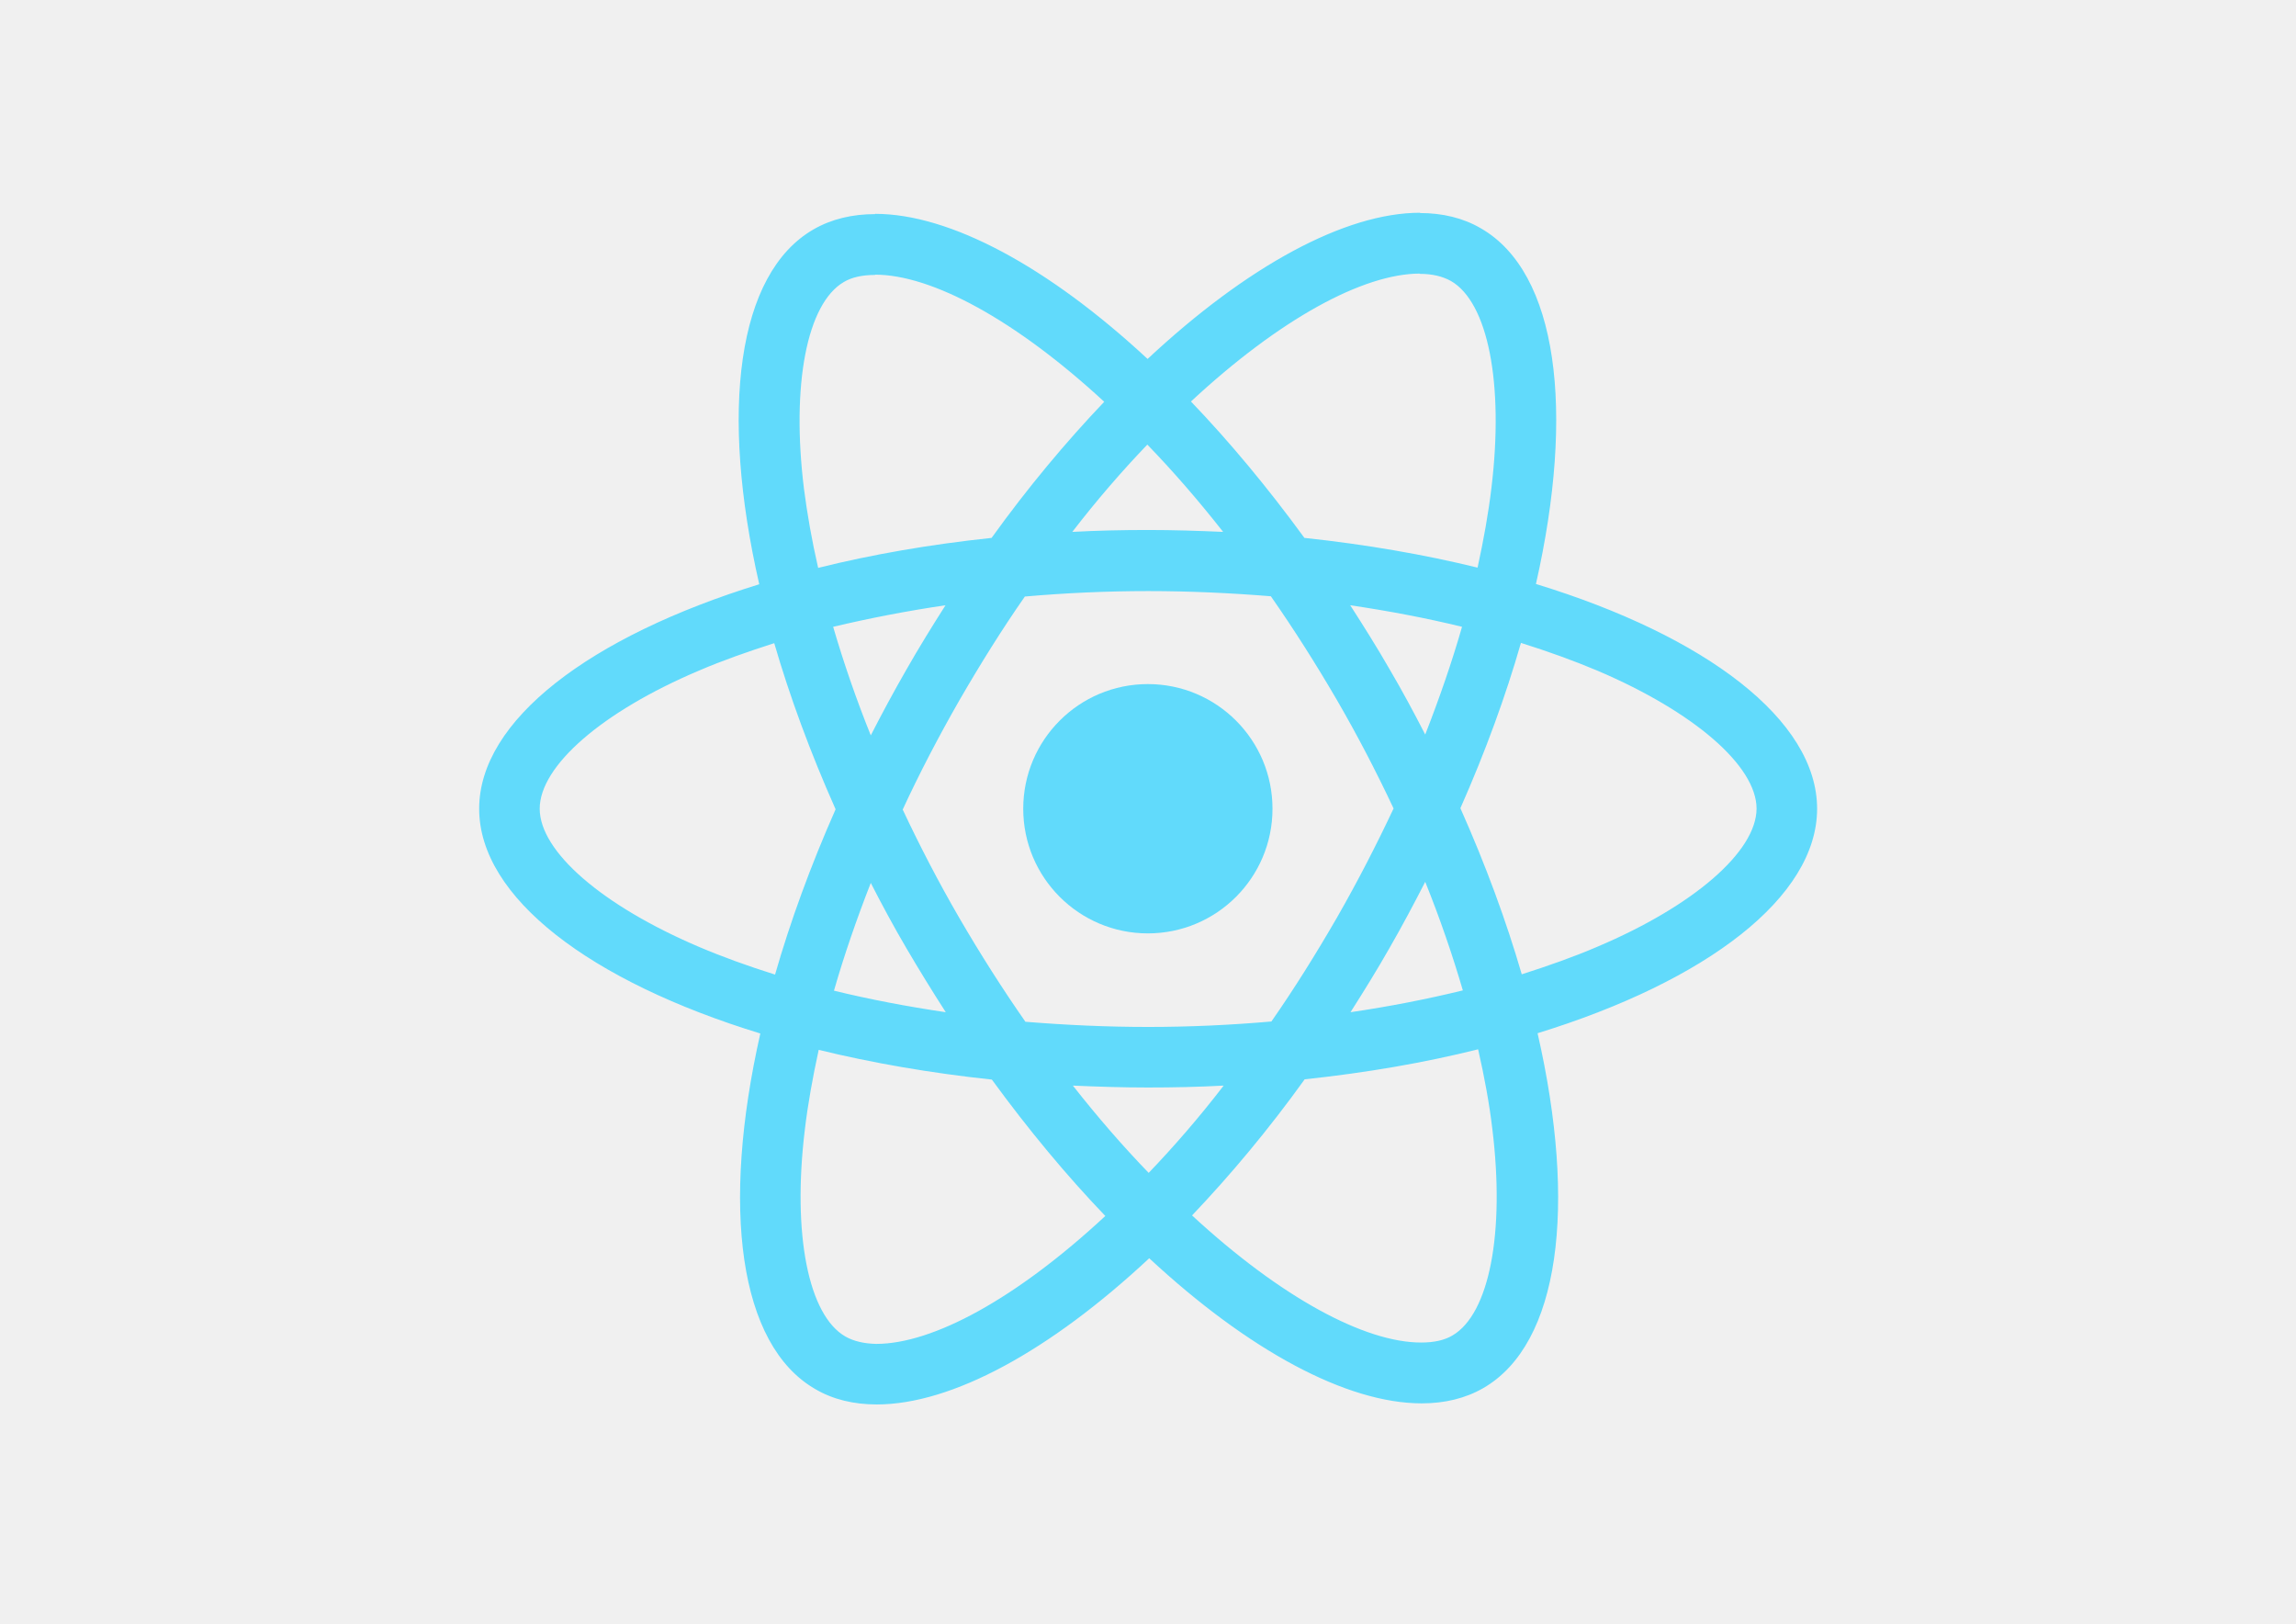
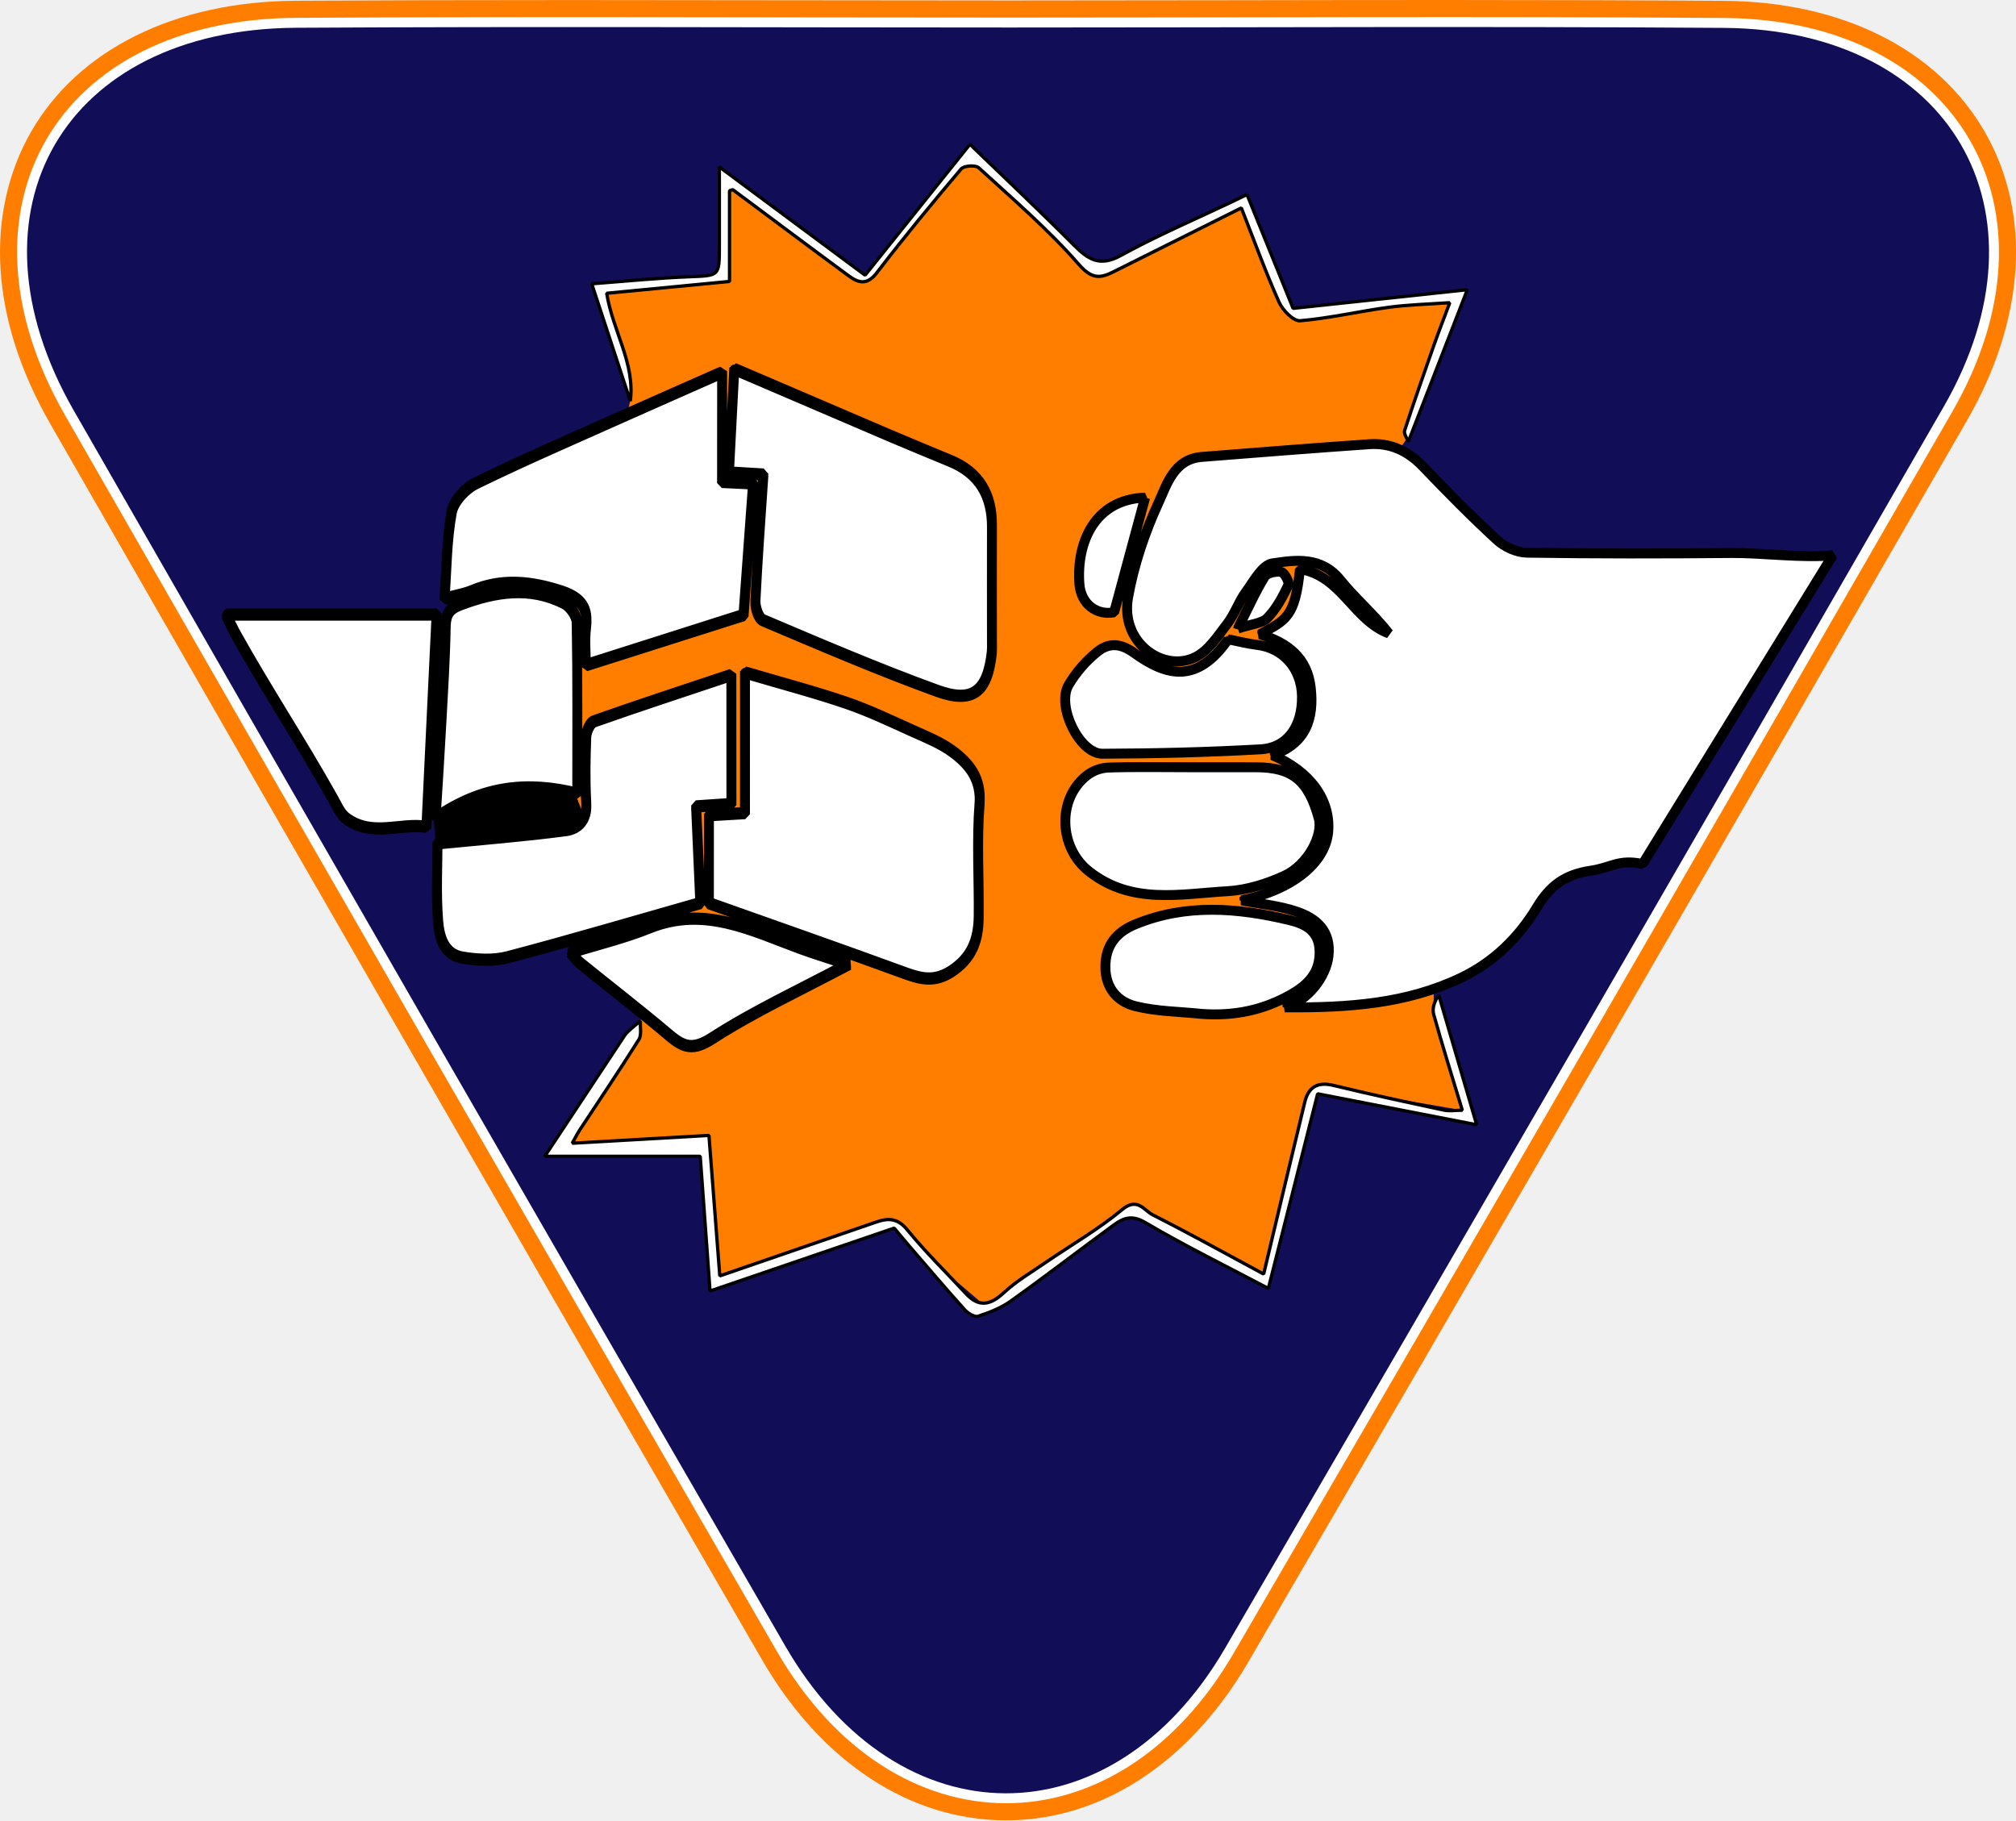
- <svg xmlns="http://www.w3.org/2000/svg" viewBox="0 0 841.9 595.3">
-   <g fill="#61DAFB">
-     <path d="M666.3 296.5c0-32.5-40.7-63.3-103.1-82.4 14.4-63.6 8-114.2-20.2-130.4-6.5-3.8-14.1-5.6-22.4-5.6v22.3c4.6 0 8.3.9 11.4 2.6 13.6 7.8 19.5 37.5 14.9 75.7-1.1 9.4-2.9 19.3-5.1 29.4-19.6-4.8-41-8.5-63.5-10.9-13.5-18.5-27.5-35.3-41.6-50 32.6-30.3 63.2-46.9 84-46.9V78c-27.5 0-63.5 19.6-99.9 53.6-36.4-33.8-72.4-53.2-99.9-53.2v22.3c20.7 0 51.4 16.5 84 46.6-14 14.7-28 31.4-41.3 49.9-22.6 2.4-44 6.1-63.6 11-2.3-10-4-19.7-5.2-29-4.7-38.2 1.1-67.9 14.6-75.8 3-1.8 6.9-2.6 11.5-2.6V78.5c-8.4 0-16 1.8-22.6 5.6-28.1 16.2-34.4 66.7-19.9 130.1-62.2 19.2-102.7 49.9-102.7 82.3 0 32.5 40.7 63.3 103.1 82.4-14.4 63.6-8 114.2 20.2 130.4 6.5 3.8 14.1 5.6 22.5 5.6 27.5 0 63.5-19.6 99.9-53.6 36.4 33.8 72.4 53.2 99.9 53.2 8.4 0 16-1.8 22.6-5.6 28.1-16.2 34.4-66.7 19.9-130.1 62-19.1 102.5-49.9 102.5-82.3zm-130.2-66.7c-3.7 12.9-8.3 26.2-13.5 39.5-4.1-8-8.4-16-13.1-24-4.6-8-9.5-15.8-14.4-23.4 14.2 2.1 27.9 4.7 41 7.9zm-45.8 106.5c-7.8 13.5-15.8 26.3-24.1 38.2-14.9 1.3-30 2-45.2 2-15.1 0-30.2-.7-45-1.9-8.3-11.9-16.4-24.6-24.2-38-7.6-13.1-14.5-26.4-20.8-39.8 6.2-13.4 13.2-26.8 20.7-39.9 7.8-13.5 15.8-26.3 24.1-38.2 14.9-1.3 30-2 45.2-2 15.1 0 30.2.7 45 1.9 8.3 11.9 16.4 24.6 24.2 38 7.6 13.1 14.5 26.4 20.8 39.8-6.3 13.4-13.2 26.8-20.7 39.9zm32.3-13c5.4 13.4 10 26.8 13.8 39.8-13.1 3.2-26.9 5.9-41.2 8 4.9-7.7 9.8-15.6 14.4-23.7 4.6-8 8.9-16.1 13-24.1zM421.2 430c-9.3-9.6-18.6-20.3-27.8-32 9 .4 18.2.7 27.5.7 9.4 0 18.7-.2 27.8-.7-9 11.7-18.3 22.4-27.5 32zm-74.4-58.9c-14.2-2.1-27.9-4.7-41-7.9 3.7-12.9 8.3-26.2 13.5-39.5 4.1 8 8.4 16 13.1 24 4.7 8 9.5 15.8 14.4 23.4zM420.7 163c9.3 9.6 18.6 20.3 27.8 32-9-.4-18.2-.7-27.5-.7-9.4 0-18.7.2-27.8.7 9-11.7 18.3-22.4 27.5-32zm-74 58.9c-4.9 7.7-9.8 15.6-14.4 23.7-4.6 8-8.9 16-13 24-5.4-13.4-10-26.8-13.8-39.8 13.1-3.1 26.9-5.8 41.2-7.9zm-90.5 125.2c-35.4-15.1-58.3-34.9-58.3-50.6 0-15.7 22.9-35.6 58.3-50.6 8.6-3.7 18-7 27.7-10.1 5.7 19.6 13.2 40 22.5 60.9-9.2 20.8-16.6 41.1-22.2 60.6-9.9-3.1-19.3-6.5-28-10.2zM310 490c-13.6-7.8-19.5-37.5-14.9-75.7 1.1-9.4 2.9-19.3 5.1-29.4 19.6 4.8 41 8.5 63.5 10.9 13.5 18.5 27.5 35.3 41.6 50-32.6 30.3-63.2 46.9-84 46.9-4.5-.1-8.3-1-11.3-2.7zm237.2-76.2c4.7 38.2-1.1 67.9-14.6 75.8-3 1.8-6.9 2.6-11.5 2.6-20.7 0-51.4-16.5-84-46.6 14-14.7 28-31.4 41.3-49.9 22.6-2.4 44-6.1 63.6-11 2.3 10.1 4.1 19.8 5.2 29.1zm38.5-66.7c-8.6 3.7-18 7-27.7 10.1-5.7-19.6-13.2-40-22.5-60.9 9.2-20.8 16.6-41.1 22.2-60.6 9.9 3.1 19.3 6.5 28.1 10.2 35.4 15.1 58.3 34.9 58.3 50.6-.1 15.7-23 35.6-58.4 50.6zM320.8 78.4z" />
-     <circle cx="420.9" cy="296.5" r="45.7" />
-     <path d="M520.5 78.1z" />
-   </g>
+ <svg xmlns="http://www.w3.org/2000/svg" id="Layer_1" data-name="Layer 1" viewBox="0 0 1828.61 1651">
+   <defs>
+     <style>.cls-1{fill:#ff7e00;}.cls-2{fill:#110e57;stroke:#fff;stroke-miterlimit:10;}.cls-2,.cls-4{stroke-width:9px;}.cls-3,.cls-4{fill:#fff;stroke:#000;stroke-linecap:round;stroke-linejoin:bevel;}.cls-3{stroke-width:3px;}</style>
+   </defs>
+   <path class="cls-1" d="M958.15,1690.06c-87.09,0-167.76-53-221.3-145.5-215-371.43-432.19-748.64-645.7-1121.15-27.23-47.5-42.42-95-45.14-141.26-2.63-44.71,7-87.43,27.75-123.55C116.87,83.7,204.44,40.38,314,39.74c74.17-.43,153.44-.63,249.45-.63,66.39,0,133.89.1,199.16.19s132.73.19,199.07.19c65.62,0,132.35-.11,196.88-.21s131.31-.22,197-.22c97.88,0,178.53.24,253.81.77C1716.77,40.58,1803,84,1846,158.86c42.57,74.19,36.73,169.35-16,261.09C1614.59,794.24,1395.24,1173.17,1178,1546.2,1124.77,1637.63,1044.63,1690.06,958.15,1690.06Z" transform="translate(-45.58 -39.06)" />
+   <path class="cls-2" d="M314.13,59.74C100.46,61,2.71,228.9,108.5,413.47Q430.16,974.65,754.16,1534.53c104.23,180,302.18,180.85,406.56,1.61Q1488.14,973.91,1812.62,410c103.64-180.2,5.46-348.69-203.4-350.15-215.83-1.5-431.7-.34-647.52-.34S530,58.49,314.13,59.74Z" transform="translate(-45.58 -39.06)" />
+   <polygon class="cls-1" points="580.88 925.93 592.42 894.94 464.42 578.29 562.42 401.23 571.66 363.74 550.23 265.99 661.65 255.26 661.63 165.94 778.74 255.08 879.42 142.94 994.42 243.94 1124.73 179.49 1172.83 279.67 1319.42 270.94 1282.24 388.04 1269.85 407.15 1300.42 890.52 1300.45 912.21 1326.42 1006.96 1195.19 984.27 1146.17 1155.54 1025.42 1099.94 895.42 1185.94 811.09 1113.86 650.42 1161.94 633.42 1038.94 507.42 1040.94 579.42 937.94 580.88 925.93" />
+   <polygon points="393.3 741.73 395.08 764.43 457.63 764.43 532.42 753.08 521.87 719.43 494.12 714.53 468.5 714.06 441.08 718.75 393.3 741.73" />
+   <path class="cls-3" d="M1706.33,541.1c-26.63,2.8-64.61-2.21-91.41-2-62,.57-124.08.65-186.1-.31-9.13-.15-20-5.05-26.88-11.32-23.29-21.43-45.55-44-67.46-66.87-13.54-14.14-29.43-21.53-48.7-20.19C1235.13,444,1184.49,448,1133.86,452c-25.08,2-31.49,24.73-39.13,41.4-12.53,27.17-22.36,56.48-27.63,85.92-7.45,41.53,32.46,68.6,61.17,54.2,11.78-5.91,20.32-19.27,28.88-30.37,6.62-8.59,10.13-19.57,16.54-28.35,7.15-9.83,15-24.83,24.31-26.24,21.07-3.19,44.21-6.46,61.49,14.91,13.66,16.89,30.48,31.22,44.08,48.58-31.92-11.8-43.19-52.48-80.61-58.3-4.46,44.2-12.82,46.06-36.21,59.11,25.26,7.59,42.91,21.37,46,48.33,3.17,28.19-4.15,50.78-34.75,61.37,34.26,14.39,52.91,40.58,50.61,69.15-2.31,28.76-33.18,53.16-78.46,62.5,16.09,3.12,33.54,4.66,49.67,10.11,18.23,6.11,31.68,17.7,29,40.58-2.12,18.3-18.37,40.46-39.65,46.34,57.91.43,110.4-3.23,159.69-26.73,29.81-14.19,52.65-36.71,69.18-64.22,11.85-19.69,25.61-29.56,48.63-33,19-2.79,25.26-10.73,47.11-6.07ZM686.85,857.72c58.42,20.74,116.46,41,174.23,62.12,15.64,5.73,28.82,10.62,45.5-.13,19.14-12.35,24.73-29.05,25-49.27.4-34.27-1.86-68.68.77-102.75,1.74-22.71-9.1-36.2-24.54-47.58-10.69-7.88-23.55-13-35.82-18.53-20-9-39.91-18.54-60.56-25.6-28.8-9.82-58.31-17.56-91.85-27.49V776l-32.69,1.92ZM736.23,469c-2.58,39-5.43,76.77-7.22,114.6-.28,5.91,2.68,15.75,6.8,17.5,52.29,22.17,104.56,44.6,157.89,64,32.61,11.86,45.92.79,49.76-34.78a93,93,0,0,0,.11-9.88c0-34.92-.12-69.83,0-104.75.12-28-11.43-48.26-37.9-59.15q-26.85-11.06-53.59-22.36c-46.86-20-93.67-40.11-142.23-60.92-1.68,32.67-3.27,63.13-4.86,93.88Zm-37.42-92.67c-31.06,13.74-60.83,26.8-90.51,40.06-44.27,19.86-89,39.09-132.59,60.38-9.57,4.66-20.25,16.06-22.06,25.9-4.66,25.37-4.66,51.6-6.6,79,10.51-2.88,18.32-4.13,25.4-7.11,26.64-11.18,52.93-8.38,79.53.14,15.95,5.09,25.92,13,23.5,32-1.46,11.35-.27,23-.27,35.24l143.1-45.52c2.9-39.61,5.79-79.19,8.73-119.48l-28.22-1.34Zm8.39,274.43c-40.91,13.66-82.87,27.39-124.51,42-3.6,1.27-6.92,8.68-7.1,13.35-.76,20.4-1.09,40.88,0,61.24.74,14.11-7.17,22.5-18.14,24-38.2,5.13-76.77,8.12-116.79,12.11,0,20.89-1.38,46,.55,70.81,1.06,13.59,4.88,30,22,32.8,13.43,2.25,28.3,3.07,41.25-.34,57.76-15.21,115-32.16,174.66-49.1-1.26-28.57-2.54-57.71-3.86-87.68l32-2.15ZM439.89,596H249c1.86,4.46,6.52,14.08,8,16.7,29.29,52.64,60,98.64,89.4,151.24,3.33,5.93,6.25,13,11.37,16.87,23.37,17.56,49.32,3.88,72.89,7.75C433.81,722.92,436.81,660.22,439.89,596Zm681.8,137.42c-24.42,0-48.85-.5-73.23.33a34.78,34.78,0,0,0-18.91,7.23c-27.11,21.37-25.15,65.29,1.79,86.65,38.8,30.8,83.14,20.64,126,18.22,17.5-1,35.6-6.67,51.65-14.07,21.13-9.76,35.19-36.69,31-52-9.38-34.47-24-46.28-57-46.33C1162.6,733.38,1142.15,733.41,1121.69,733.39Zm-682.81,47.4c43.17-29.81,84.33-33.25,128.58-22.3,0-53.34.38-104.68-.53-156-.1-5.91-6.06-14.33-11.56-17.1-31.06-15.62-62.18-10.52-93.49,1.17-10.43,3.9-13.55,8.76-13.74,19.57-.54,29.39-2.41,58.76-4,88.13C442.68,721.33,440.88,748.43,438.88,780.79Zm719-163.44c-28.4,40.65-55.9,33.54-85.22,12.41-12.89-9.32-23.38-9.12-33.34-1.16a111.29,111.29,0,0,0-26.2,30.2c-11.18,19.22,9.95,62.42,30.68,62.34,47.81-.17,95.67-1.31,143.4-4,24.42-1.36,38-20.94,37.62-48.12-.39-24.95-17-43.72-40.63-46.59C1176,621.44,1167.91,619.37,1157.86,617.35ZM813.72,913c-18.81-6.26-31.41-10.1-43.79-14.61-44.22-16.18-87.14-38.79-136.78-18.77-22.67,9.15-46.72,14.91-71.86,22.7,4.11,4.66,5.91,7.45,8.38,9.48,27.19,22,54.87,43.38,81.56,65.95,13.12,11.09,21.64,13.4,38.74,2.38C727.67,955.88,768.8,936.92,813.72,913ZM686.85,855.61c58.42,20.74,116.46,41,174.23,62.12,15.64,5.73,28.82,10.62,45.5-.13,19.14-12.35,24.73-29.05,25-49.27.4-34.27-1.86-68.67.77-102.75,1.74-22.71-9.1-36.2-24.54-47.58-10.69-7.88-23.55-13-35.82-18.53-20-9-39.91-18.54-60.56-25.6-28.8-9.82-58.31-17.56-91.85-27.49V773.91l-32.69,1.92Zm49.38-388.72c-2.58,39-5.43,76.76-7.22,114.59-.28,5.91,2.68,15.75,6.8,17.5,52.29,22.17,104.56,44.6,157.89,64,32.61,11.86,45.92.79,49.76-34.78a93,93,0,0,0,.11-9.88c0-34.92-.12-69.83,0-104.75.12-28-11.43-48.26-37.9-59.15q-26.85-11.06-53.59-22.36c-46.86-20-93.67-40.11-142.23-60.91-1.68,32.66-3.27,63.12-4.86,93.87Zm-37.42-92.68C667.75,388,638,401,608.3,414.27c-44.27,19.86-89,39.09-132.59,60.39-9.57,4.66-20.25,16-22.06,25.89-4.66,25.37-4.66,51.6-6.6,79,10.51-2.88,18.32-4.13,25.4-7.11,26.64-11.18,52.93-8.38,79.53.14,15.95,5.09,25.92,13,23.5,32-1.46,11.35-.27,23-.27,35.25l143.1-45.53c2.9-39.61,5.79-79.19,8.73-119.48l-28.22-1.34Zm8.39,274.43C666.29,662.3,624.33,676,582.69,690.7c-3.6,1.26-6.92,8.67-7.1,13.35-.76,20.39-1.09,40.87,0,61.23.74,14.11-7.17,22.51-18.14,24-38.2,5.13-76.77,8.12-116.79,12.11,0,20.89-1.38,46,.55,70.81,1.06,13.59,4.88,29.95,22,32.8,13.43,2.25,28.3,3.07,41.25-.34,57.76-15.21,115-32.15,174.66-49.1-1.26-28.57-2.54-57.71-3.86-87.67l32-2.16ZM439.89,593.87H249c1.86,4.45,6.52,14.07,8,16.69,29.29,52.64,60,98.65,89.4,151.24,3.33,5.94,6.25,13.05,11.37,16.87,23.37,17.56,49.32,3.88,72.89,7.76C433.81,720.81,436.81,658.11,439.89,593.87Zm-1,184.81c43.17-29.81,84.33-33.25,128.58-22.3,0-53.34.38-104.68-.53-156-.1-5.92-6.06-14.34-11.56-17.11-31.06-15.61-62.18-10.52-93.49,1.17-10.43,3.9-13.55,8.76-13.74,19.57-.54,29.39-2.41,58.76-4,88.13C442.68,719.22,440.88,746.32,438.88,778.68ZM813.72,910.94c-18.81-6.26-31.41-10.11-43.79-14.62-44.22-16.18-87.14-38.79-136.78-18.77-22.67,9.15-46.72,14.91-71.86,22.7,4.11,4.66,5.91,7.45,8.38,9.48,27.19,22,54.87,43.38,81.56,65.95,13.12,11.1,21.64,13.41,38.74,2.38C727.67,953.78,768.8,934.82,813.72,910.94Zm320.1,46.17c29,2.1,55.73-3.17,81-17.62,15.77-9,26.58-20.17,25.91-39.76-.63-18.18-13.24-24.34-27.64-27.76-46.74-11.1-93.46-15-139.44,3.86-17.19,7.06-27.14,19-27.21,38.45,0,19.26,10.81,31.79,27.4,35.89,19.33,4.78,39.83,4.84,59.9,6.94ZM689.61,1210l167.06-57.07c3.42,4.09,8,9.7,12.72,15.18,17,19.74,33.93,39.59,51.35,59,2.85,3.17,8.92,6.81,12,5.77,10.25-3.39,20.85-7.45,29.58-13.71,31.41-22.43,62-46,93.17-68.81,8.78-6.44,16.43-9.83,28.88-2.49,36.18,21.3,74,39.85,111.67,59.77,15-59.45,30-118.42,44.72-176.53L1385,1059.2l-34.37-117.57c-3.73,5.14-6.21,11.79-4.66,17.33,7.9,28.51,16.84,56.73,26,87.06-6.52,0-11.85.94-16.77-.14-33.42-7.15-66.85-14.28-100-22.36-14.6-3.55-22.82,1.44-26.16,15.23-12.32,50.89-24.4,101.83-37.27,155.85-34.54-18.63-67.29-36.84-100.71-53.75-7.82-4-13.76-16.24-27.56-4.76-21.63,18-46.37,32.17-69.68,48.15-12.72,8.74-26.27,16.7-37.5,27.11-12.24,11.37-22.61,13.9-34.59,1-17.81-19.2-36.64-37.58-53.17-57.84-8.86-10.86-17.36-10.83-28.46-7-46.76,16.17-93.54,32.22-141.62,48.76-3.35-43.45-6.66-86.22-9.85-127.41l-124,7.09c4-7.24,5.06-9.38,6.36-11.35,18.12-27.53,36.58-54.84,54.1-82.73,2.67-4.25,1-11.18,1.39-16.88-3.94,3.35-8.08,6.52-11.75,10.14-2.27,2.24-3.92,5.13-5.7,7.83-23,34.81-46.06,69.64-69.32,104.83h141C683.62,1127.89,686.51,1167.42,689.61,1210Zm487.05-994.53c-2.89,1.4-8,3.92-13.1,6.36-33.9,16.15-68.57,30.9-101.42,49-18.85,10.37-29.37,3.66-42-9-31.22-31.27-63.44-61.65-94.77-91.92-31.29,39.07-62.7,78.26-95.1,118.73L698.07,190.46v72.32c0,27-.06,26.21-27.63,27.3-29,1.14-57.93,4.1-88.14,6.36l35,106.36c4.46-34.28-15.84-63.28-21.43-97.75l111.42-10.73V212c1.93-.52,2.79-1,3.13-.8,35,26,69.87,52.22,105,78.05,8.73,6.41,16.55,8.85,25.41-2.7,24.59-32.13,50.39-63.36,76.53-94.25,2.52-3,13.05-3.73,15.92-1.14,31,28.4,63.16,56,90.7,87.51,11.84,13.55,19.18,13.15,31.68,6.86q40.07-20.08,80.17-40.06l35.71-17.82c12,30.53,22.1,58.43,34.2,85.43,3.29,7.34,13,17.4,19.11,16.89,26.9-2.29,53.45-8.54,80.29-12.18,17.62-2.39,35.52-2.8,55.45-4.19-5.59,14.9-10.25,26.86-14.54,39-9,25.56-18,51.13-26.4,76.91-.94,2.88,2.23,7.09,3.33,10.19l53.55-137.89-158.07,16.92C1205.37,286.46,1191.22,251.48,1176.66,215.46Zm-94.1,273.37c-46.64,1.66-62.36,41.93-59.63,78.26,1.39,18.64,16,28.76,31.51,25.76,9.54-35.34,18.76-69.45,28.1-104Zm84.09,118.78c12.11-4.07,21.81-4.55,26.81-9.62,8.09-8.22,13.85-19.11,18.89-29.69,1.28-2.65-3.28-11.37-6.31-12-4.66-1-13,.93-15.15,4.37-8.46,13.81-15.08,28.73-24.26,47Z" transform="translate(-45.58 -39.06)" />
+   <path class="cls-4" d="M1708.06,542.63c-26.64,2.8-64.62-2.21-91.41-2-62,.57-124.09.65-186.11-.31-9.13-.15-20-5.05-26.88-11.32-23.29-21.42-45.55-44-67.45-66.87-13.55-14.14-29.43-21.53-48.7-20.19-50.66,3.52-101.29,7.52-151.92,11.54-25.08,2-31.49,24.73-39.13,41.4-12.53,27.17-22.36,56.48-27.64,85.92-7.45,41.53,32.46,68.6,61.17,54.2,11.79-5.91,20.32-19.27,28.88-30.37,6.63-8.59,10.14-19.57,16.55-28.35,7.14-9.83,15-24.83,24.31-26.24,21.06-3.18,44.2-6.46,61.49,14.91,13.66,16.89,30.47,31.22,44.08,48.58-31.92-11.8-43.2-52.48-80.61-58.3-4.47,44.2-12.82,46.06-36.22,59.11,25.27,7.59,42.91,21.37,46,48.33,3.17,28.19-4.14,50.78-34.75,61.37,34.27,14.39,52.91,40.58,50.62,69.15-2.31,28.76-33.19,53.16-78.47,62.5,16.09,3.12,33.54,4.66,49.68,10.11,18.22,6.11,31.68,17.7,29,40.58-2.12,18.3-18.37,40.46-39.65,46.34,57.91.43,110.41-3.23,159.69-26.73,29.82-14.19,52.65-36.71,69.19-64.22,11.84-19.69,25.6-29.56,48.62-33,19-2.79,25.26-10.73,47.11-6.07ZM688.58,859.25C747,880,805,900.25,862.8,921.37c15.64,5.73,28.83,10.62,45.5-.13,19.14-12.35,24.73-29,25-49.27.4-34.27-1.86-68.68.78-102.75,1.73-22.71-9.11-36.2-24.54-47.58-10.7-7.88-23.56-13-35.83-18.53-20-9-39.9-18.54-60.56-25.6-28.79-9.82-58.3-17.56-91.84-27.49V777.55l-32.69,1.92ZM738,470.52c-2.59,39-5.44,76.77-7.23,114.6-.27,5.91,2.69,15.75,6.81,17.5,52.28,22.17,104.55,44.6,157.89,64,32.61,11.86,45.91.79,49.75-34.78a93,93,0,0,0,.11-9.88c0-34.92-.12-69.83,0-104.75.12-28-11.43-48.26-37.9-59.15Q880.54,447,853.8,435.71c-46.85-20-93.66-40.11-142.22-60.92-1.69,32.67-3.27,63.13-4.86,93.88Zm-37.42-92.67c-31.06,13.74-60.84,26.8-90.51,40.06C565.75,437.77,521,457,477.44,478.3c-9.57,4.65-20.26,16.05-22.06,25.89-4.66,25.37-4.66,51.6-6.6,79,10.51-2.88,18.32-4.13,25.4-7.11,26.63-11.18,52.93-8.38,79.53.14,15.95,5.09,25.91,13,23.49,32-1.46,11.35-.27,23-.27,35.24L720,598c2.9-39.61,5.78-79.19,8.73-119.48l-28.22-1.34Zm8.38,274.43c-40.91,13.66-82.87,27.39-124.51,42.05-3.59,1.27-6.92,8.68-7.1,13.36-.75,20.39-1.09,40.87,0,61.23.75,14.11-7.16,22.51-18.14,24C521,798,482.4,801,442.39,805c0,20.89-1.38,46,.55,70.81,1.05,13.59,4.87,29.95,22,32.8,13.42,2.25,28.29,3.07,41.24-.34,57.77-15.21,115-32.16,174.66-49.1-1.25-28.57-2.54-57.71-3.85-87.67l32-2.16ZM441.61,597.5H250.72c1.87,4.46,6.52,14.08,8,16.7,29.3,52.64,60,98.64,89.41,151.24,3.32,5.94,6.24,13,11.37,16.87,23.36,17.56,49.32,3.88,72.88,7.75C435.53,724.45,438.53,661.75,441.61,597.5Zm681.8,137.42c-24.42,0-48.85-.5-73.23.33a34.72,34.72,0,0,0-18.9,7.23c-27.11,21.37-25.16,65.29,1.79,86.65,38.79,30.8,83.13,20.64,126,18.22,17.5-1,35.6-6.67,51.66-14.07,21.13-9.76,35.19-36.69,31-52-9.38-34.47-23.94-46.28-57-46.33C1164.32,734.91,1143.87,734.94,1123.41,734.92Zm-682.8,47.4c43.16-29.81,84.32-33.25,128.57-22.3,0-53.34.38-104.68-.52-156-.1-5.91-6.07-14.33-11.56-17.1-31.07-15.62-62.18-10.52-93.5,1.17-10.42,3.9-13.54,8.76-13.74,19.57-.53,29.39-2.4,58.76-4,88.13C444.41,722.86,442.6,750,440.61,782.32Zm719-163.44c-28.41,40.65-55.9,33.54-85.22,12.41-12.9-9.32-23.39-9.11-33.35-1.16a111.29,111.29,0,0,0-26.2,30.2c-11.18,19.22,9.95,62.42,30.68,62.34,47.82-.17,95.68-1.31,143.41-4,24.42-1.36,38-20.94,37.61-48.12-.38-25-17-43.72-40.63-46.59C1177.67,623,1169.63,620.9,1159.59,618.88ZM815.44,914.58c-18.81-6.27-31.4-10.11-43.79-14.62-44.21-16.18-87.14-38.79-136.78-18.77-22.66,9.15-46.71,14.91-71.86,22.7,4.11,4.66,5.92,7.45,8.39,9.48,27.18,22,54.86,43.38,81.56,66,13.12,11.09,21.63,13.41,38.74,2.38C729.39,957.41,770.53,938.45,815.44,914.58ZM688.58,857.14C747,877.88,805,898.14,862.8,919.26c15.64,5.73,28.83,10.62,45.5-.13,19.14-12.35,24.73-29,25-49.27.4-34.27-1.86-68.67.78-102.75,1.73-22.71-9.11-36.2-24.54-47.58-10.7-7.88-23.56-13-35.83-18.53-20-9-39.9-18.54-60.56-25.6-28.79-9.82-58.3-17.56-91.84-27.48V775.44l-32.69,1.92ZM738,468.42c-2.59,39-5.44,76.76-7.23,114.59-.27,5.91,2.69,15.75,6.81,17.5,52.28,22.18,104.55,44.6,157.89,64,32.61,11.86,45.91.79,49.75-34.78a93,93,0,0,0,.11-9.88c0-34.92-.12-69.83,0-104.75.12-27.95-11.43-48.26-37.9-59.15q-26.85-11.06-53.59-22.36c-46.85-20-93.66-40.11-142.22-60.91-1.69,32.66-3.27,63.12-4.86,93.87Zm-37.42-92.68C669.48,389.48,639.7,402.55,610,415.8c-44.28,19.86-89,39.09-132.59,60.39-9.57,4.66-20.26,16.05-22.06,25.89-4.66,25.37-4.66,51.6-6.6,79,10.51-2.88,18.32-4.12,25.4-7.11,26.63-11.18,52.93-8.38,79.53.14,15.95,5.09,25.91,13.05,23.49,32-1.46,11.35-.27,23-.27,35.25L720,595.84c2.9-39.61,5.78-79.19,8.73-119.48L700.55,475Zm8.38,274.43c-40.91,13.66-82.87,27.39-124.51,42.06-3.59,1.26-6.92,8.67-7.1,13.35-.75,20.39-1.09,40.87,0,61.23.75,14.11-7.16,22.51-18.14,24-38.19,5.13-76.77,8.12-116.78,12.11,0,20.89-1.38,46,.55,70.81,1.05,13.59,4.87,29.95,22,32.8,13.42,2.25,28.29,3.07,41.24-.34,57.77-15.21,115-32.15,174.66-49.1-1.25-28.57-2.54-57.71-3.85-87.67l32-2.16ZM441.61,595.4H250.72c1.87,4.45,6.52,14.07,8,16.69,29.3,52.65,60,98.65,89.41,151.24,3.32,5.94,6.24,13,11.37,16.88,23.36,17.55,49.32,3.87,72.88,7.75C435.53,722.34,438.53,659.65,441.61,595.4Zm-1,184.81c43.16-29.81,84.32-33.25,128.57-22.3,0-53.34.38-104.67-.52-156-.1-5.92-6.07-14.34-11.56-17.11C526,569.22,494.92,574.31,463.6,586c-10.42,3.9-13.54,8.76-13.74,19.57-.53,29.39-2.4,58.76-4,88.13C444.41,720.75,442.6,747.85,440.61,780.21ZM815.44,912.47c-18.81-6.26-31.4-10.11-43.79-14.62-44.21-16.18-87.14-38.79-136.78-18.77-22.66,9.15-46.71,14.91-71.86,22.7,4.11,4.66,5.92,7.45,8.39,9.49,27.18,22,54.86,43.37,81.56,65.94,13.12,11.1,21.63,13.41,38.74,2.39C729.39,955.31,770.53,936.35,815.44,912.47Zm320.1,46.17c29,2.1,55.74-3.17,81.06-17.62,15.76-9,26.57-20.17,25.9-39.76-.62-18.18-13.24-24.34-27.63-27.76-46.75-11.1-93.46-15-139.45,3.86-17.19,7.06-27.14,19-27.2,38.45-.06,19.26,10.8,31.79,27.4,35.89,19.33,4.78,39.83,4.84,59.89,6.94Zm-51.26-468.28c-46.64,1.66-62.36,41.93-59.63,78.26,1.39,18.64,15.95,28.76,31.51,25.76,9.54-35.34,18.77-69.44,28.1-104Zm84.09,118.78c12.12-4.07,21.82-4.55,26.82-9.62,8.09-8.22,13.84-19.11,18.88-29.69,1.28-2.65-3.28-11.37-6.3-12-4.66-1-13,.93-15.15,4.37-8.46,13.81-15.09,28.73-24.26,47Z" transform="translate(-45.58 -39.06)" />
</svg>
